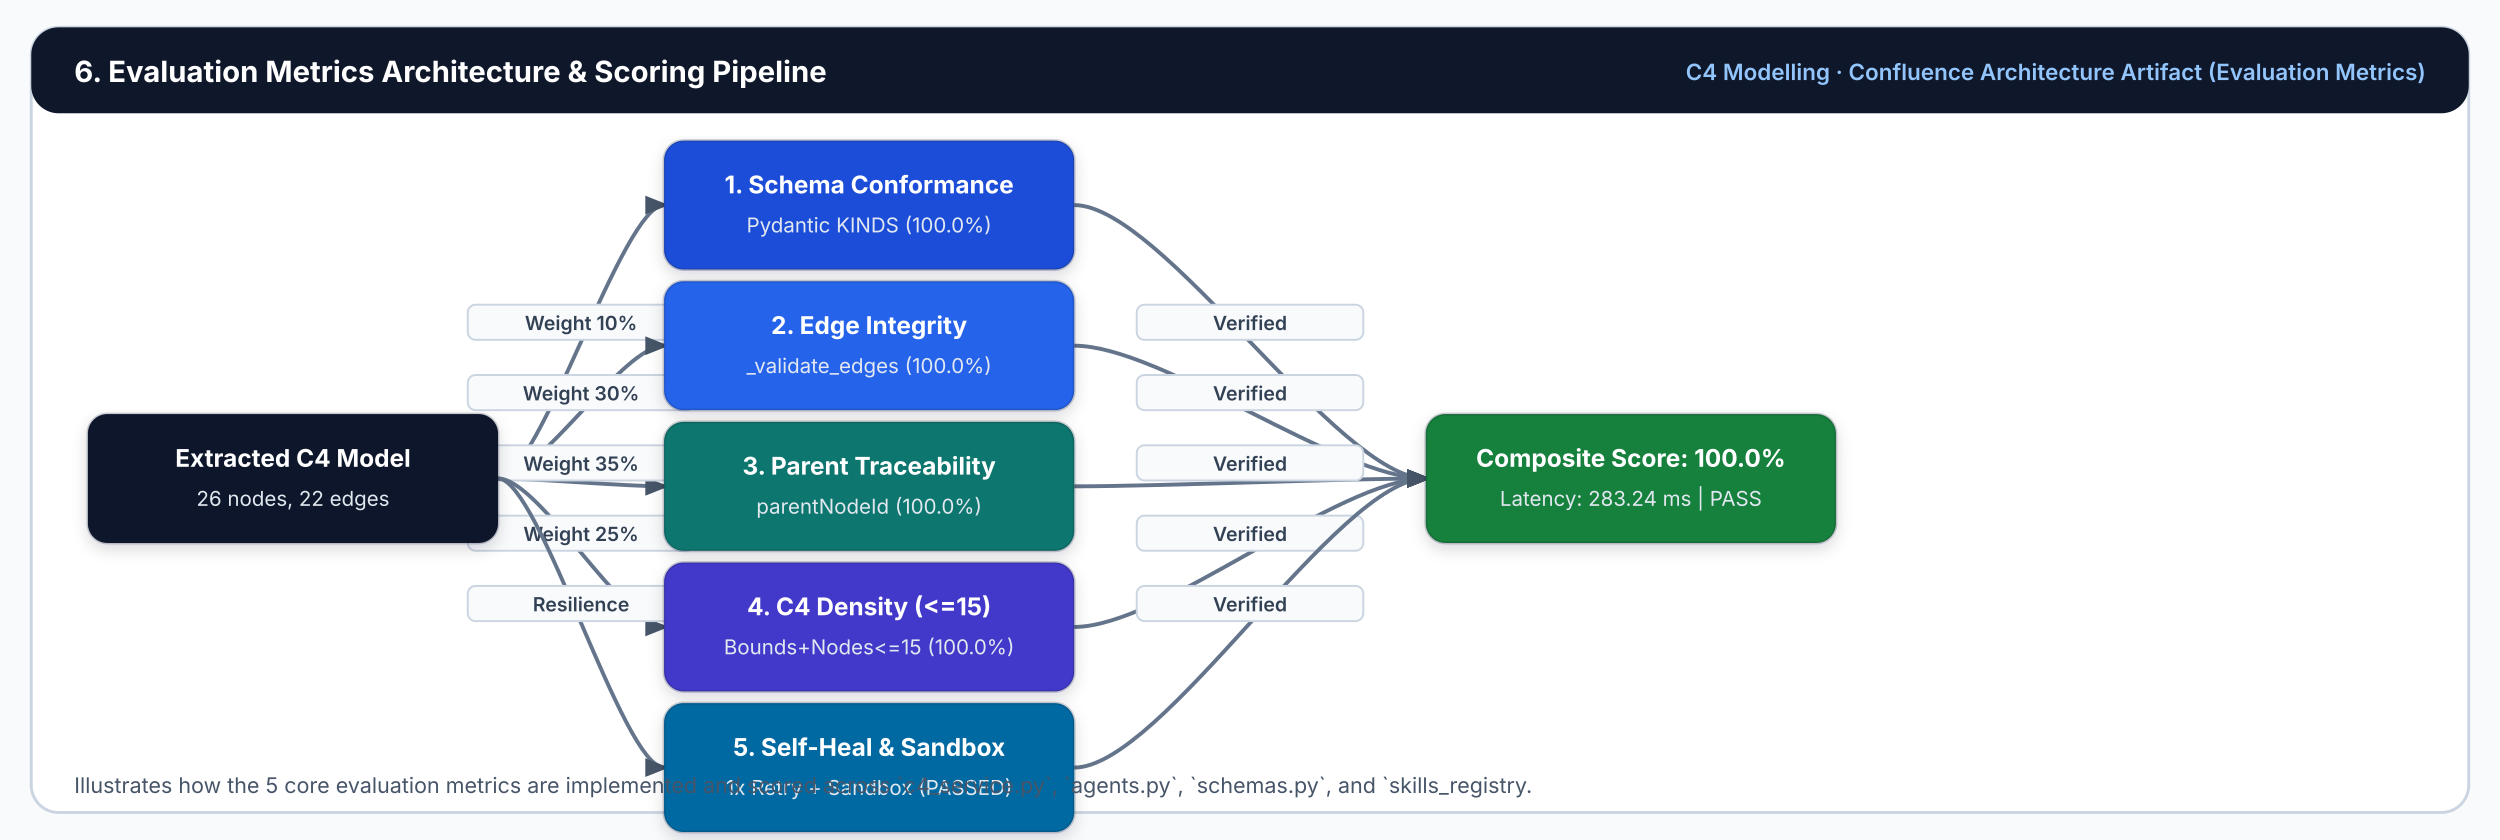
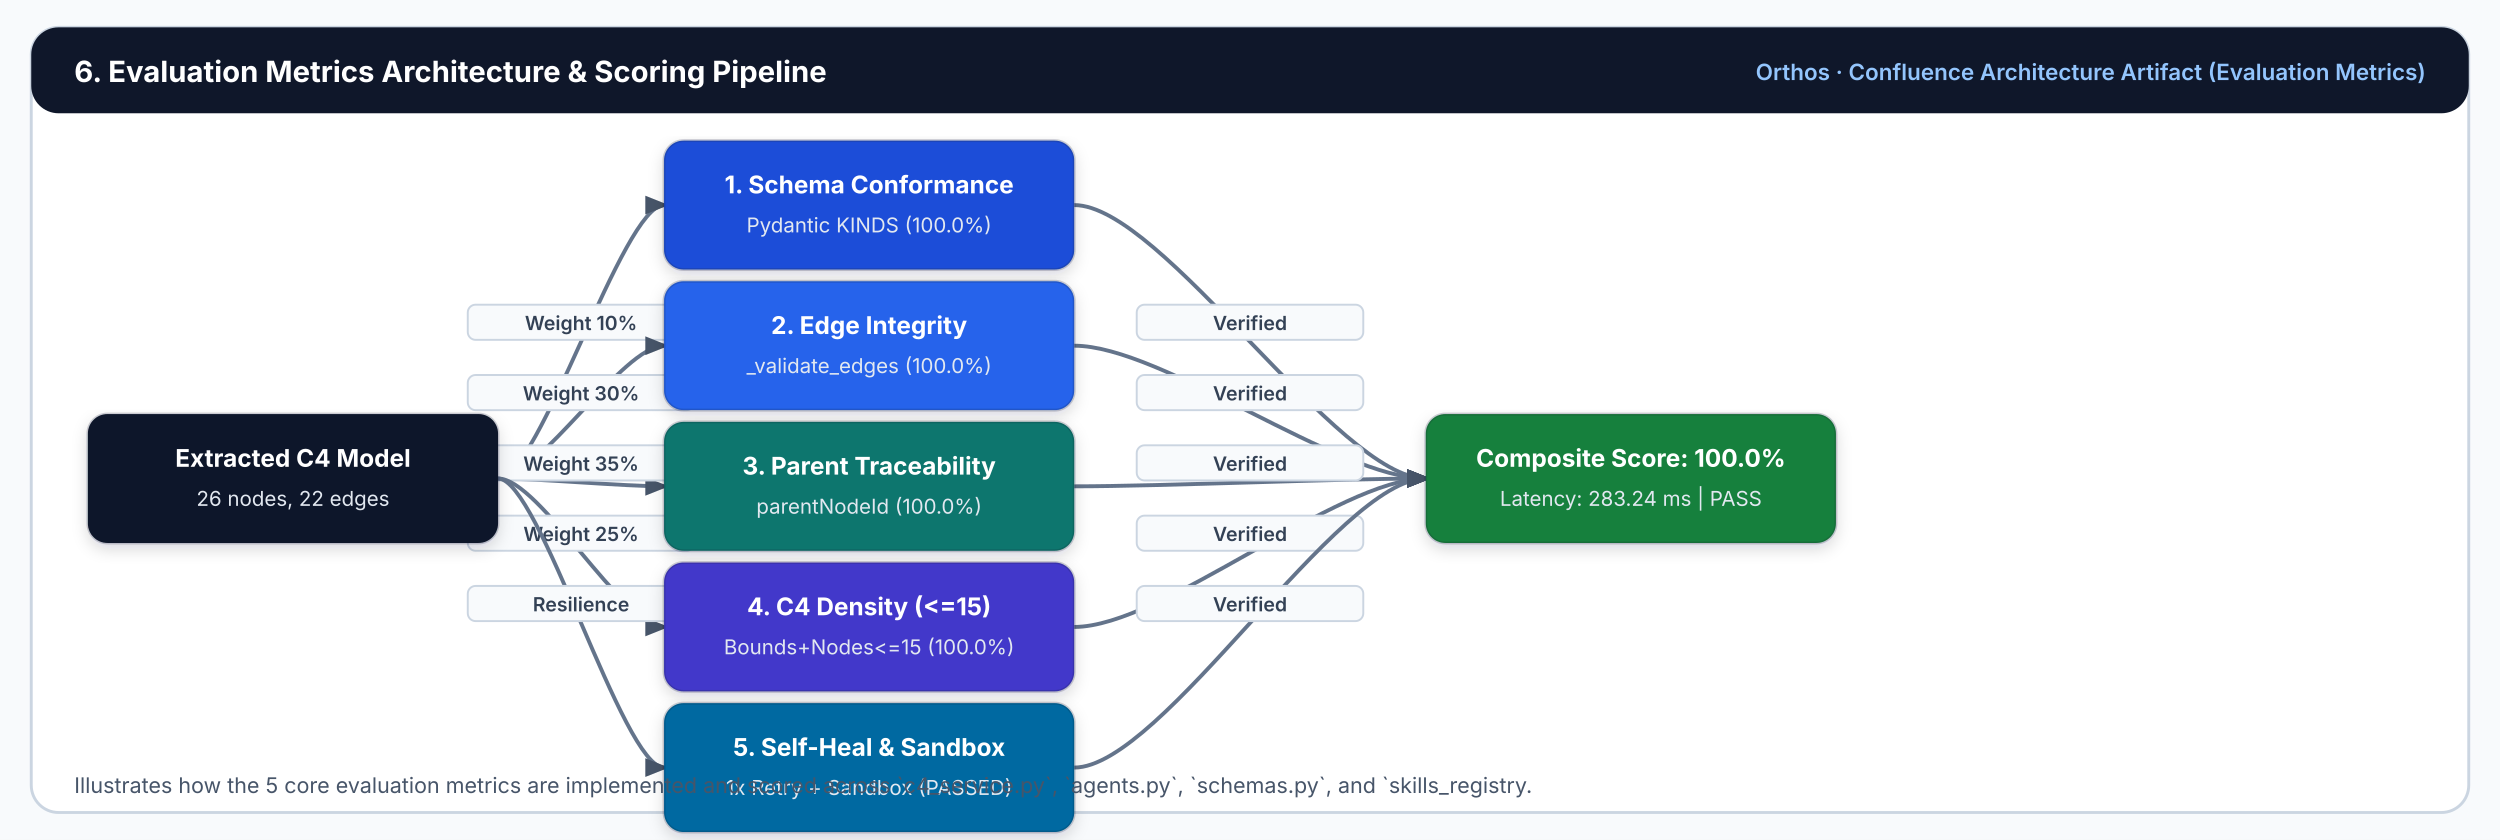
<svg xmlns="http://www.w3.org/2000/svg" width="1280" height="430" viewBox="0 0 1280 430">
  <defs>
    <marker id="arrow" viewBox="0 0 10 10" refX="8" refY="5" markerWidth="6" markerHeight="6" orient="auto-start-reverse">
      <path d="M 0 1 L 10 5 L 0 9 z" fill="#475569" />
    </marker>
    <filter id="shadow" x="-8%" y="-8%" width="116%" height="124%">
      <feDropShadow dx="0" dy="3" stdDeviation="4" flood-color="#0f172a" flood-opacity="0.16" />
    </filter>
  </defs>
  <rect width="1280" height="430" fill="#f8fafc" />
  <rect x="16" y="14" width="1248" height="402" rx="14" fill="#ffffff" stroke="#cbd5e1" stroke-width="1.5" />
  <rect x="16" y="14" width="1248" height="44" rx="14" fill="#0f172a" />
  <text x="38" y="42" font-family="Inter, -apple-system, BlinkMacSystemFont, sans-serif" font-size="15" font-weight="700" fill="#ffffff">6. Evaluation Metrics Architecture &amp; Scoring Pipeline</text>
-   <text x="1242" y="41" text-anchor="end" font-family="Inter, -apple-system, BlinkMacSystemFont, sans-serif" font-size="11.5" font-weight="600" fill="#93c5fd">C4 Modelling · Confluence Architecture Artifact (Evaluation Metrics)</text>
+   <text x="1242" y="41" text-anchor="end" font-family="Inter, -apple-system, BlinkMacSystemFont, sans-serif" font-size="11.5" font-weight="600" fill="#93c5fd">Orthos · Confluence Architecture Artifact (Evaluation Metrics)</text>
  <g transform="translate(0, 22)">
    <path d="M 255 223 C 276.25 223, 318.75 83, 340 83" fill="none" stroke="#64748b" stroke-width="2" marker-end="url(#arrow)" />
    <rect x="239.5" y="134.0" width="116" height="18" rx="4" fill="#f8fafc" stroke="#cbd5e1" stroke-width="1" />
    <text x="297.5" y="147.0" text-anchor="middle" font-family="Inter, -apple-system, BlinkMacSystemFont, sans-serif" font-size="10" font-weight="600" fill="#334155">Weight 10%</text>
    <path d="M 255 223 C 276.25 223, 318.75 155, 340 155" fill="none" stroke="#64748b" stroke-width="2" marker-end="url(#arrow)" />
    <rect x="239.5" y="170.0" width="116" height="18" rx="4" fill="#f8fafc" stroke="#cbd5e1" stroke-width="1" />
    <text x="297.5" y="183.0" text-anchor="middle" font-family="Inter, -apple-system, BlinkMacSystemFont, sans-serif" font-size="10" font-weight="600" fill="#334155">Weight 30%</text>
    <path d="M 255 223 C 276.25 223, 318.75 227, 340 227" fill="none" stroke="#64748b" stroke-width="2" marker-end="url(#arrow)" />
    <rect x="239.5" y="206.0" width="116" height="18" rx="4" fill="#f8fafc" stroke="#cbd5e1" stroke-width="1" />
    <text x="297.5" y="219.0" text-anchor="middle" font-family="Inter, -apple-system, BlinkMacSystemFont, sans-serif" font-size="10" font-weight="600" fill="#334155">Weight 35%</text>
    <path d="M 255 223 C 276.25 223, 318.75 299, 340 299" fill="none" stroke="#64748b" stroke-width="2" marker-end="url(#arrow)" />
    <rect x="239.5" y="242.0" width="116" height="18" rx="4" fill="#f8fafc" stroke="#cbd5e1" stroke-width="1" />
    <text x="297.5" y="255.0" text-anchor="middle" font-family="Inter, -apple-system, BlinkMacSystemFont, sans-serif" font-size="10" font-weight="600" fill="#334155">Weight 25%</text>
    <path d="M 255 223 C 276.25 223, 318.75 371, 340 371" fill="none" stroke="#64748b" stroke-width="2" marker-end="url(#arrow)" />
    <rect x="239.5" y="278.0" width="116" height="18" rx="4" fill="#f8fafc" stroke="#cbd5e1" stroke-width="1" />
    <text x="297.5" y="291.0" text-anchor="middle" font-family="Inter, -apple-system, BlinkMacSystemFont, sans-serif" font-size="10" font-weight="600" fill="#334155">Resilience</text>
    <path d="M 550 83 C 595.0 83, 685.0 223, 730 223" fill="none" stroke="#64748b" stroke-width="2" marker-end="url(#arrow)" />
    <rect x="582.0" y="134.0" width="116" height="18" rx="4" fill="#f8fafc" stroke="#cbd5e1" stroke-width="1" />
    <text x="640.0" y="147.0" text-anchor="middle" font-family="Inter, -apple-system, BlinkMacSystemFont, sans-serif" font-size="10" font-weight="600" fill="#334155">Verified</text>
    <path d="M 550 155 C 595.0 155, 685.0 223, 730 223" fill="none" stroke="#64748b" stroke-width="2" marker-end="url(#arrow)" />
    <rect x="582.0" y="170.0" width="116" height="18" rx="4" fill="#f8fafc" stroke="#cbd5e1" stroke-width="1" />
    <text x="640.0" y="183.0" text-anchor="middle" font-family="Inter, -apple-system, BlinkMacSystemFont, sans-serif" font-size="10" font-weight="600" fill="#334155">Verified</text>
    <path d="M 550 227 C 595.0 227, 685.0 223, 730 223" fill="none" stroke="#64748b" stroke-width="2" marker-end="url(#arrow)" />
    <rect x="582.0" y="206.0" width="116" height="18" rx="4" fill="#f8fafc" stroke="#cbd5e1" stroke-width="1" />
    <text x="640.0" y="219.0" text-anchor="middle" font-family="Inter, -apple-system, BlinkMacSystemFont, sans-serif" font-size="10" font-weight="600" fill="#334155">Verified</text>
    <path d="M 550 299 C 595.0 299, 685.0 223, 730 223" fill="none" stroke="#64748b" stroke-width="2" marker-end="url(#arrow)" />
    <rect x="582.0" y="242.0" width="116" height="18" rx="4" fill="#f8fafc" stroke="#cbd5e1" stroke-width="1" />
    <text x="640.0" y="255.0" text-anchor="middle" font-family="Inter, -apple-system, BlinkMacSystemFont, sans-serif" font-size="10" font-weight="600" fill="#334155">Verified</text>
    <path d="M 550 371 C 595.0 371, 685.0 223, 730 223" fill="none" stroke="#64748b" stroke-width="2" marker-end="url(#arrow)" />
    <rect x="582.0" y="278.0" width="116" height="18" rx="4" fill="#f8fafc" stroke="#cbd5e1" stroke-width="1" />
    <text x="640.0" y="291.0" text-anchor="middle" font-family="Inter, -apple-system, BlinkMacSystemFont, sans-serif" font-size="10" font-weight="600" fill="#334155">Verified</text>
    <g transform="translate(45,190)">
      <rect width="210" height="66" rx="10" fill="#0f172a" stroke="#0f172a" stroke-opacity="0.18" stroke-width="1.5" filter="url(#shadow)" />
      <text x="105.0" y="27" text-anchor="middle" font-family="Inter, -apple-system, BlinkMacSystemFont, sans-serif" font-size="12.5" font-weight="700" fill="#ffffff">Extracted C4 Model</text>
      <text x="105.0" y="47" text-anchor="middle" font-family="Inter, -apple-system, BlinkMacSystemFont, sans-serif" font-size="10.5" fill="#e2e8f0">26 nodes, 22 edges</text>
    </g>
    <g transform="translate(340,50)">
      <rect width="210" height="66" rx="10" fill="#1d4ed8" stroke="#0f172a" stroke-opacity="0.18" stroke-width="1.5" filter="url(#shadow)" />
      <text x="105.0" y="27" text-anchor="middle" font-family="Inter, -apple-system, BlinkMacSystemFont, sans-serif" font-size="12.5" font-weight="700" fill="#ffffff">1. Schema Conformance</text>
      <text x="105.0" y="47" text-anchor="middle" font-family="Inter, -apple-system, BlinkMacSystemFont, sans-serif" font-size="10.5" fill="#e2e8f0">Pydantic KINDS (100.0%)</text>
    </g>
    <g transform="translate(340,122)">
      <rect width="210" height="66" rx="10" fill="#2563eb" stroke="#0f172a" stroke-opacity="0.18" stroke-width="1.5" filter="url(#shadow)" />
      <text x="105.0" y="27" text-anchor="middle" font-family="Inter, -apple-system, BlinkMacSystemFont, sans-serif" font-size="12.5" font-weight="700" fill="#ffffff">2. Edge Integrity</text>
      <text x="105.0" y="47" text-anchor="middle" font-family="Inter, -apple-system, BlinkMacSystemFont, sans-serif" font-size="10.5" fill="#e2e8f0">_validate_edges (100.0%)</text>
    </g>
    <g transform="translate(340,194)">
      <rect width="210" height="66" rx="10" fill="#0f766e" stroke="#0f172a" stroke-opacity="0.18" stroke-width="1.5" filter="url(#shadow)" />
      <text x="105.0" y="27" text-anchor="middle" font-family="Inter, -apple-system, BlinkMacSystemFont, sans-serif" font-size="12.5" font-weight="700" fill="#ffffff">3. Parent Traceability</text>
      <text x="105.0" y="47" text-anchor="middle" font-family="Inter, -apple-system, BlinkMacSystemFont, sans-serif" font-size="10.5" fill="#e2e8f0">parentNodeId (100.0%)</text>
    </g>
    <g transform="translate(340,266)">
      <rect width="210" height="66" rx="10" fill="#4338ca" stroke="#0f172a" stroke-opacity="0.18" stroke-width="1.5" filter="url(#shadow)" />
      <text x="105.0" y="27" text-anchor="middle" font-family="Inter, -apple-system, BlinkMacSystemFont, sans-serif" font-size="12.5" font-weight="700" fill="#ffffff">4. C4 Density (&lt;=15)</text>
      <text x="105.0" y="47" text-anchor="middle" font-family="Inter, -apple-system, BlinkMacSystemFont, sans-serif" font-size="10.5" fill="#e2e8f0">Bounds+Nodes&lt;=15 (100.0%)</text>
    </g>
    <g transform="translate(340,338)">
      <rect width="210" height="66" rx="10" fill="#0369a1" stroke="#0f172a" stroke-opacity="0.18" stroke-width="1.5" filter="url(#shadow)" />
      <text x="105.0" y="27" text-anchor="middle" font-family="Inter, -apple-system, BlinkMacSystemFont, sans-serif" font-size="12.5" font-weight="700" fill="#ffffff">5. Self-Heal &amp; Sandbox</text>
      <text x="105.0" y="47" text-anchor="middle" font-family="Inter, -apple-system, BlinkMacSystemFont, sans-serif" font-size="10.5" fill="#e2e8f0">1x Retry + Sandbox (PASSED)</text>
    </g>
    <g transform="translate(730,190)">
      <rect width="210" height="66" rx="10" fill="#15803d" stroke="#0f172a" stroke-opacity="0.18" stroke-width="1.5" filter="url(#shadow)" />
      <text x="105.0" y="27" text-anchor="middle" font-family="Inter, -apple-system, BlinkMacSystemFont, sans-serif" font-size="12.5" font-weight="700" fill="#ffffff">Composite Score: 100.0%</text>
      <text x="105.0" y="47" text-anchor="middle" font-family="Inter, -apple-system, BlinkMacSystemFont, sans-serif" font-size="10.5" fill="#e2e8f0">Latency: 283.24 ms | PASS</text>
    </g>
  </g>
  <text x="38" y="406" font-family="Inter, -apple-system, BlinkMacSystemFont, sans-serif" font-size="11" fill="#475569">Illustrates how the 5 core evaluation metrics are implemented and scored across `c4_service.py`, `agents.py`, `schemas.py`, and `skills_registry.</text>
</svg>
